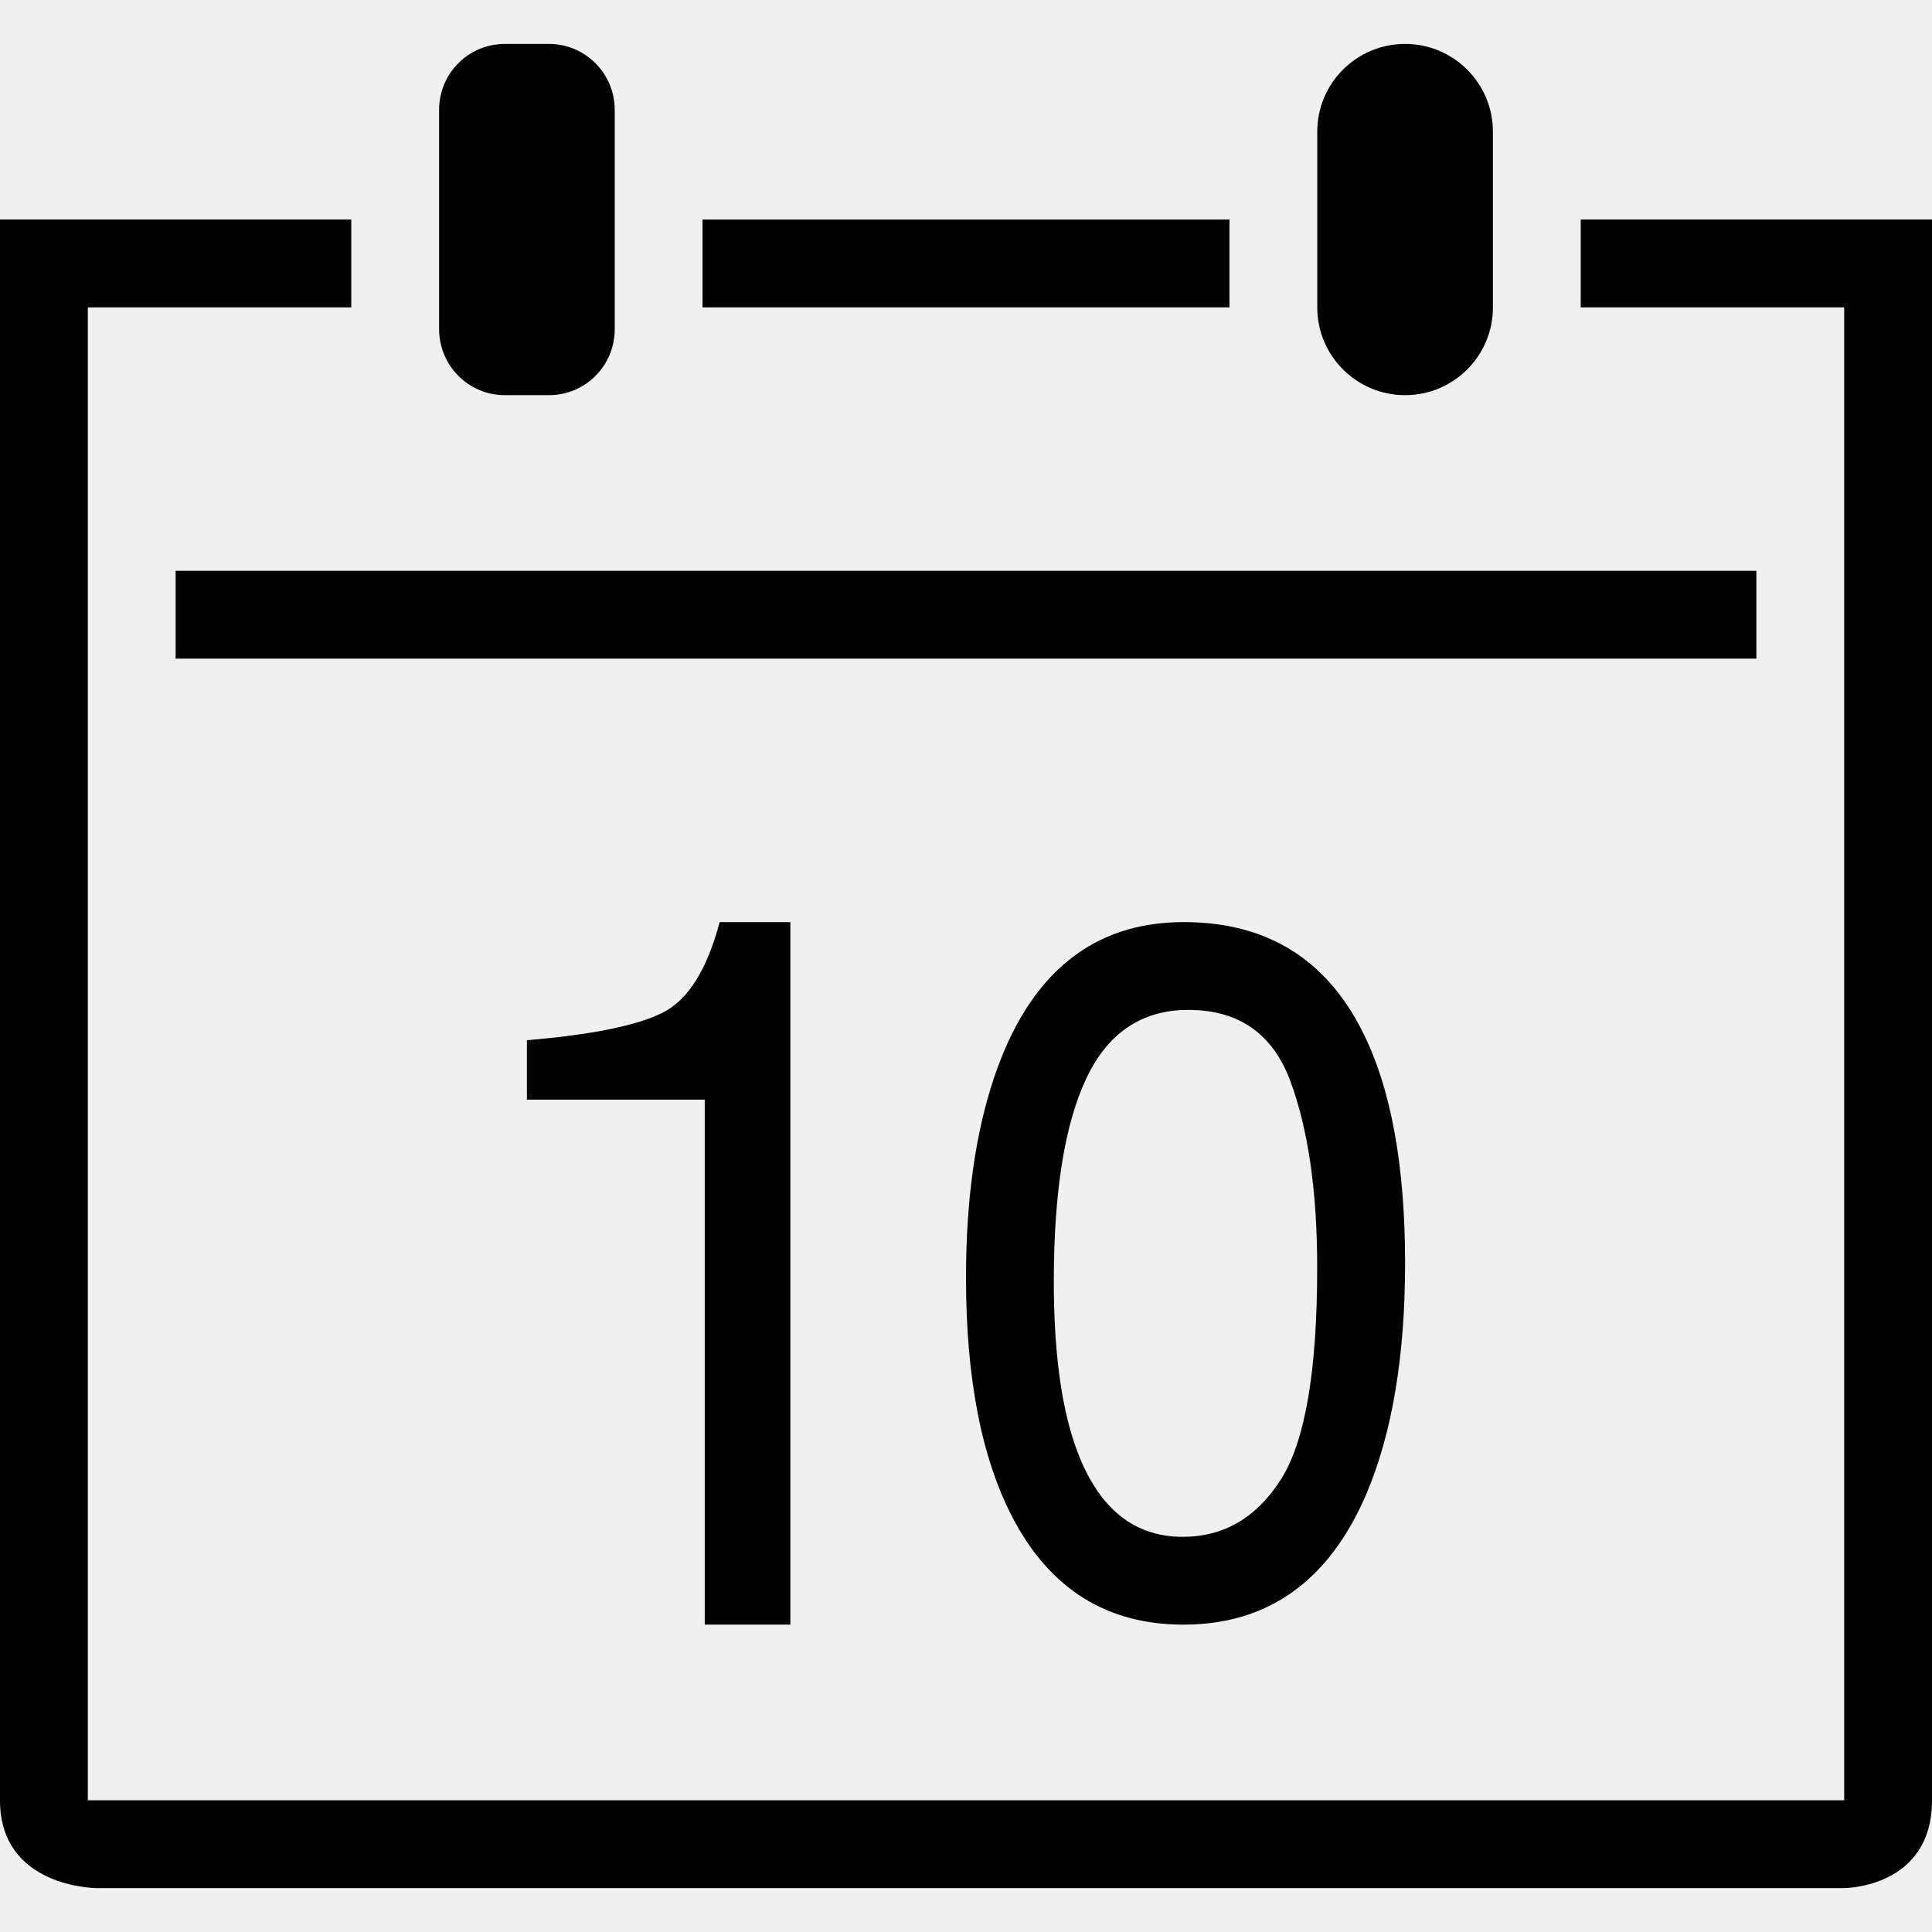
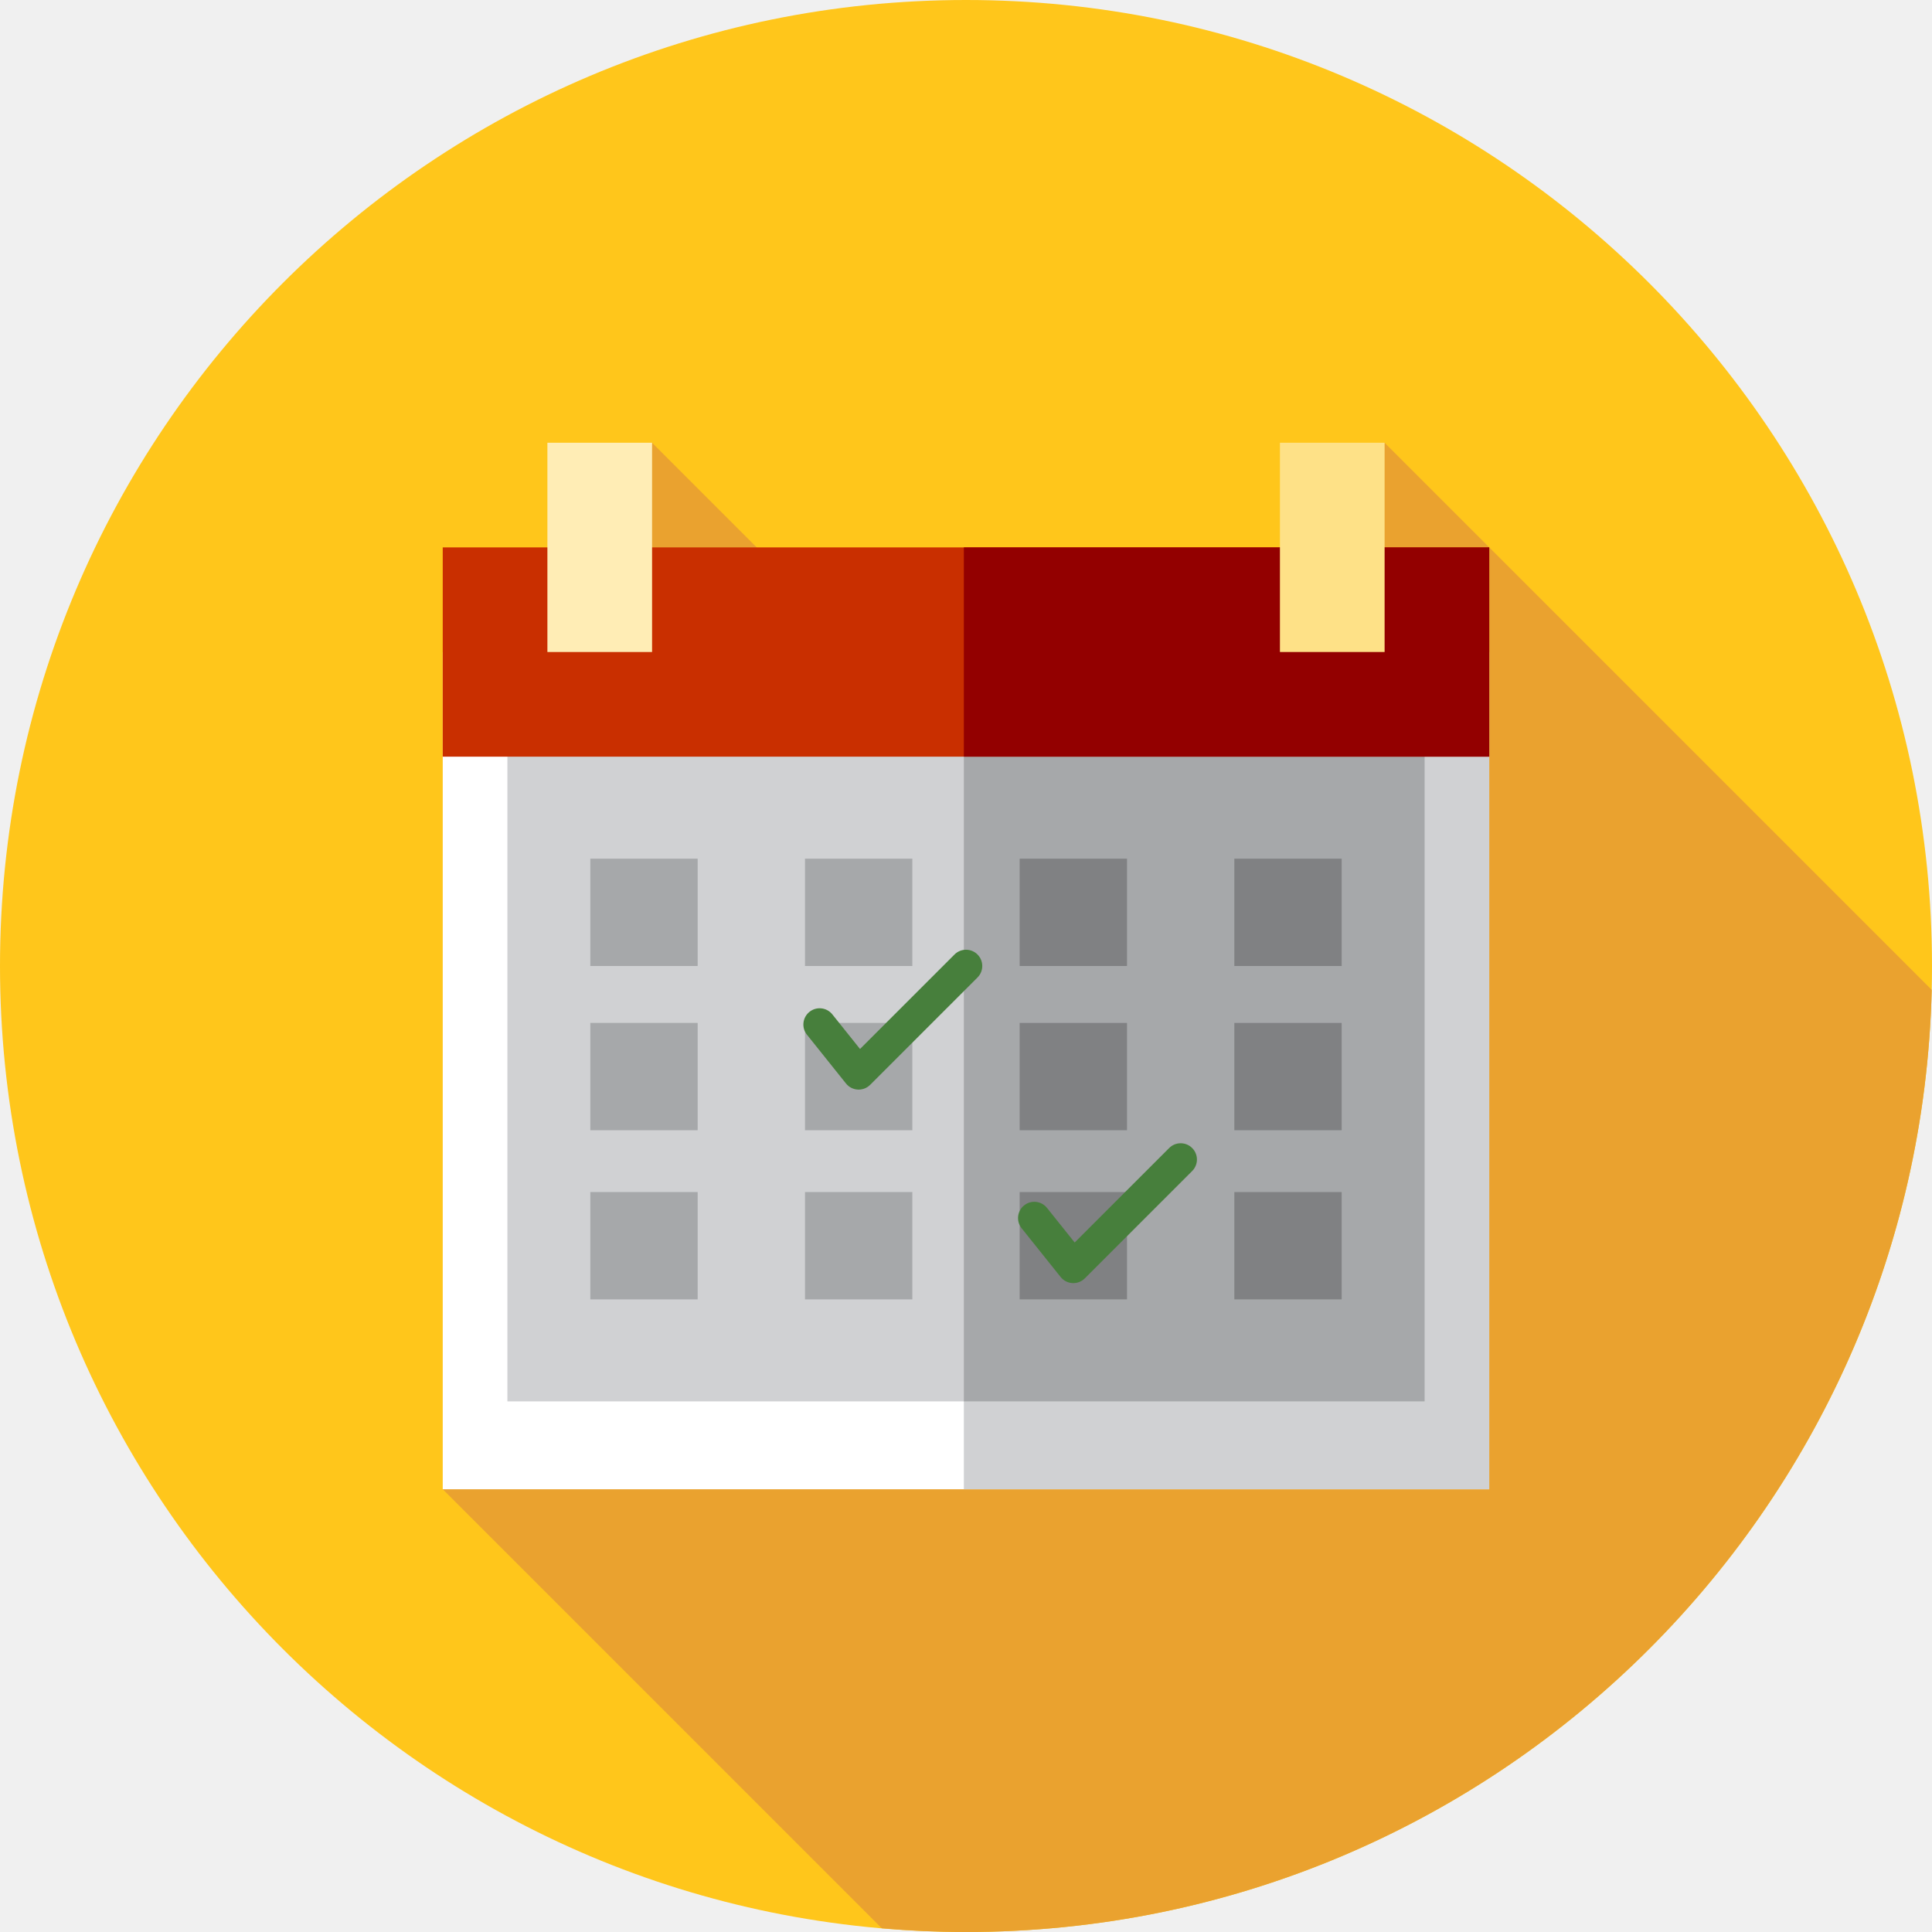
- <svg xmlns="http://www.w3.org/2000/svg" version="1.1" id="Capa_1" x="0px" y="0px" width="612px" height="612px" viewBox="0 0 612 612" style="enable-background:new 0 0 612 612;" xml:space="preserve">
+ <svg xmlns="http://www.w3.org/2000/svg" version="1.1" id="Layer_1" x="0px" y="0px" viewBox="0 0 512 512" style="enable-background:new 0 0 512 512;" xml:space="preserve">
+   <circle style="fill:#FFC61B;" cx="256" cy="256" r="256" />
+   <path style="fill:#EAA22F;" d="M511.921,262.32L394.668,145.067l5.268,5.268l-5.268-5.268l-27.734-27.732l-17.372,33.116  l24.455,24.455l-75.35,68.294L172.799,117.332l-7.808,38.896l111.766,111.766l-31.82,27.51l-127.605,99.161l116.355,116.355  C241.042,511.655,248.48,512,256,512C395.273,512,508.564,400.784,511.921,262.32z" />
+   <rect x="117.329" y="172.804" style="fill:#FFFFFF;" width="277.325" height="221.867" />
  <g>
-     <g>
-       <path d="M472.909,97.392V41.699c0-15.355-12.49-27.79-27.818-27.79c-15.355,0-27.818,12.435-27.818,27.79v55.692    c0,15.355,12.49,27.79,27.818,27.79C460.446,125.182,472.909,112.747,472.909,97.392z" />
-       <rect x="55.636" y="180.818" width="500.727" height="27.818" />
-       <path d="M173.864,125.182c11.517,0,20.863-9.291,20.863-20.919V34.828c0-11.544-9.319-20.919-20.863-20.919h-13.909    c-11.517,0-20.864,9.291-20.864,20.919v69.407c0,11.572,9.319,20.947,20.864,20.947H173.864z" />
-       <rect x="222.545" y="69.545" width="166.909" height="27.818" />
-       <path d="M250.364,514.637V292.091H227.97c-4.006,15.105-10.042,24.702-18.138,28.736c-8.123,4.062-22.421,6.954-42.923,8.679    v18.833h56.332v166.298H250.364z" />
-       <path d="M0,570.272c0,27.818,30.6,27.818,30.6,27.818h553.582c0,0,27.818,0,27.818-27.818V69.545H500.728v27.818h83.454v472.909    H27.818V97.364h83.455V69.545H0V570.272z" />
-       <path d="M429.43,322.469C424.366,312.398,427.037,317.739,429.43,322.469L429.43,322.469z" />
-       <path d="M374.989,292.091c-28.986,0-49.044,16.44-60.115,49.321c-5.925,17.637-8.874,38.779-8.874,63.398    c0,31.768,4.924,57.082,14.771,75.943c11.822,22.588,29.849,33.883,54.078,33.883c26.845,0,46.179-13.826,58.001-41.449    c8.151-19.278,12.24-43.619,12.24-73.078c0-31.073-4.507-55.525-13.52-73.385C419.943,303.635,401.083,292.091,374.989,292.091z     M405.7,468.736c-7.705,12.045-18.054,18.082-31.072,18.082c-16.163,0-27.596-9.876-34.272-29.599    c-4.367-12.908-6.537-30.016-6.537-51.297c0-28.291,3.422-49.684,10.237-64.204c6.843-14.549,17.637-21.81,32.38-21.81    c16.079,0,26.9,7.649,32.464,22.95c5.563,15.3,8.346,34.828,8.346,58.529C417.272,434.242,413.406,456.691,405.7,468.736z" />
-     </g>
+     <rect x="255.431" y="172.804" style="fill:#D0D1D3;" width="139.24" height="221.867" />
+     <rect x="134.465" y="195.784" style="fill:#D0D1D3;" width="243.071" height="175.597" />
+   </g>
+   <rect x="255.431" y="195.784" style="fill:#A6A8AA;" width="122.109" height="175.597" />
+   <rect x="117.329" y="145.067" style="fill:#C92F00;" width="277.325" height="55.458" />
+   <rect x="255.431" y="145.067" style="fill:#930000;" width="139.24" height="55.458" />
+   <rect x="145.067" y="117.329" style="fill:#FFEDB5;" width="27.738" height="55.458" />
+   <rect x="339.196" y="117.329" style="fill:#FEE187;" width="27.738" height="55.458" />
+   <g>
+     <rect x="156.444" y="227.556" style="fill:#A6A8AA;" width="28.444" height="28.444" />
+     <rect x="213.333" y="227.556" style="fill:#A6A8AA;" width="28.444" height="28.444" />
+   </g>
+   <g>
+     <rect x="270.222" y="227.556" style="fill:#808183;" width="28.444" height="28.444" />
+     <rect x="327.111" y="227.556" style="fill:#808183;" width="28.444" height="28.444" />
+   </g>
+   <g>
+     <rect x="156.444" y="271.084" style="fill:#A6A8AA;" width="28.444" height="28.444" />
+     <rect x="213.333" y="271.084" style="fill:#A6A8AA;" width="28.444" height="28.444" />
+   </g>
+   <g>
+     <rect x="270.222" y="271.084" style="fill:#808183;" width="28.444" height="28.444" />
+     <rect x="327.111" y="271.084" style="fill:#808183;" width="28.444" height="28.444" />
+   </g>
+   <g>
+     <rect x="156.444" y="315.906" style="fill:#A6A8AA;" width="28.444" height="28.444" />
+     <rect x="213.333" y="315.906" style="fill:#A6A8AA;" width="28.444" height="28.444" />
+   </g>
+   <g>
+     <rect x="270.222" y="315.906" style="fill:#808183;" width="28.444" height="28.444" />
+     <rect x="327.111" y="315.906" style="fill:#808183;" width="28.444" height="28.444" />
+   </g>
+   <g>
+     <path style="fill:#477F3C;" d="M227.556,288.754c-0.079,0-0.159-0.002-0.24-0.007c-1.224-0.067-2.36-0.653-3.125-1.612   l-10.343-12.929c-1.486-1.858-1.186-4.57,0.674-6.058c1.862-1.489,4.57-1.184,6.058,0.674l7.335,9.168l25.04-25.038   c1.684-1.684,4.411-1.684,6.094,0s1.684,4.411,0,6.094l-28.444,28.444C229.793,288.303,228.695,288.754,227.556,288.754z" />
+     <path style="fill:#477F3C;" d="M284.444,340.04c-0.079,0-0.159-0.002-0.24-0.007c-1.224-0.067-2.36-0.653-3.125-1.612   l-10.343-12.929c-1.486-1.858-1.186-4.57,0.674-6.058c1.86-1.489,4.57-1.184,6.058,0.674l7.335,9.168l25.04-25.038   c1.684-1.684,4.411-1.684,6.094,0s1.684,4.411,0,6.094l-28.444,28.444C286.682,339.589,285.584,340.04,284.444,340.04z" />
  </g>
  <g>
</g>
  <g>
</g>
  <g>
</g>
  <g>
</g>
  <g>
</g>
  <g>
</g>
  <g>
</g>
  <g>
</g>
  <g>
</g>
  <g>
</g>
  <g>
</g>
  <g>
</g>
  <g>
</g>
  <g>
</g>
  <g>
</g>
</svg>
